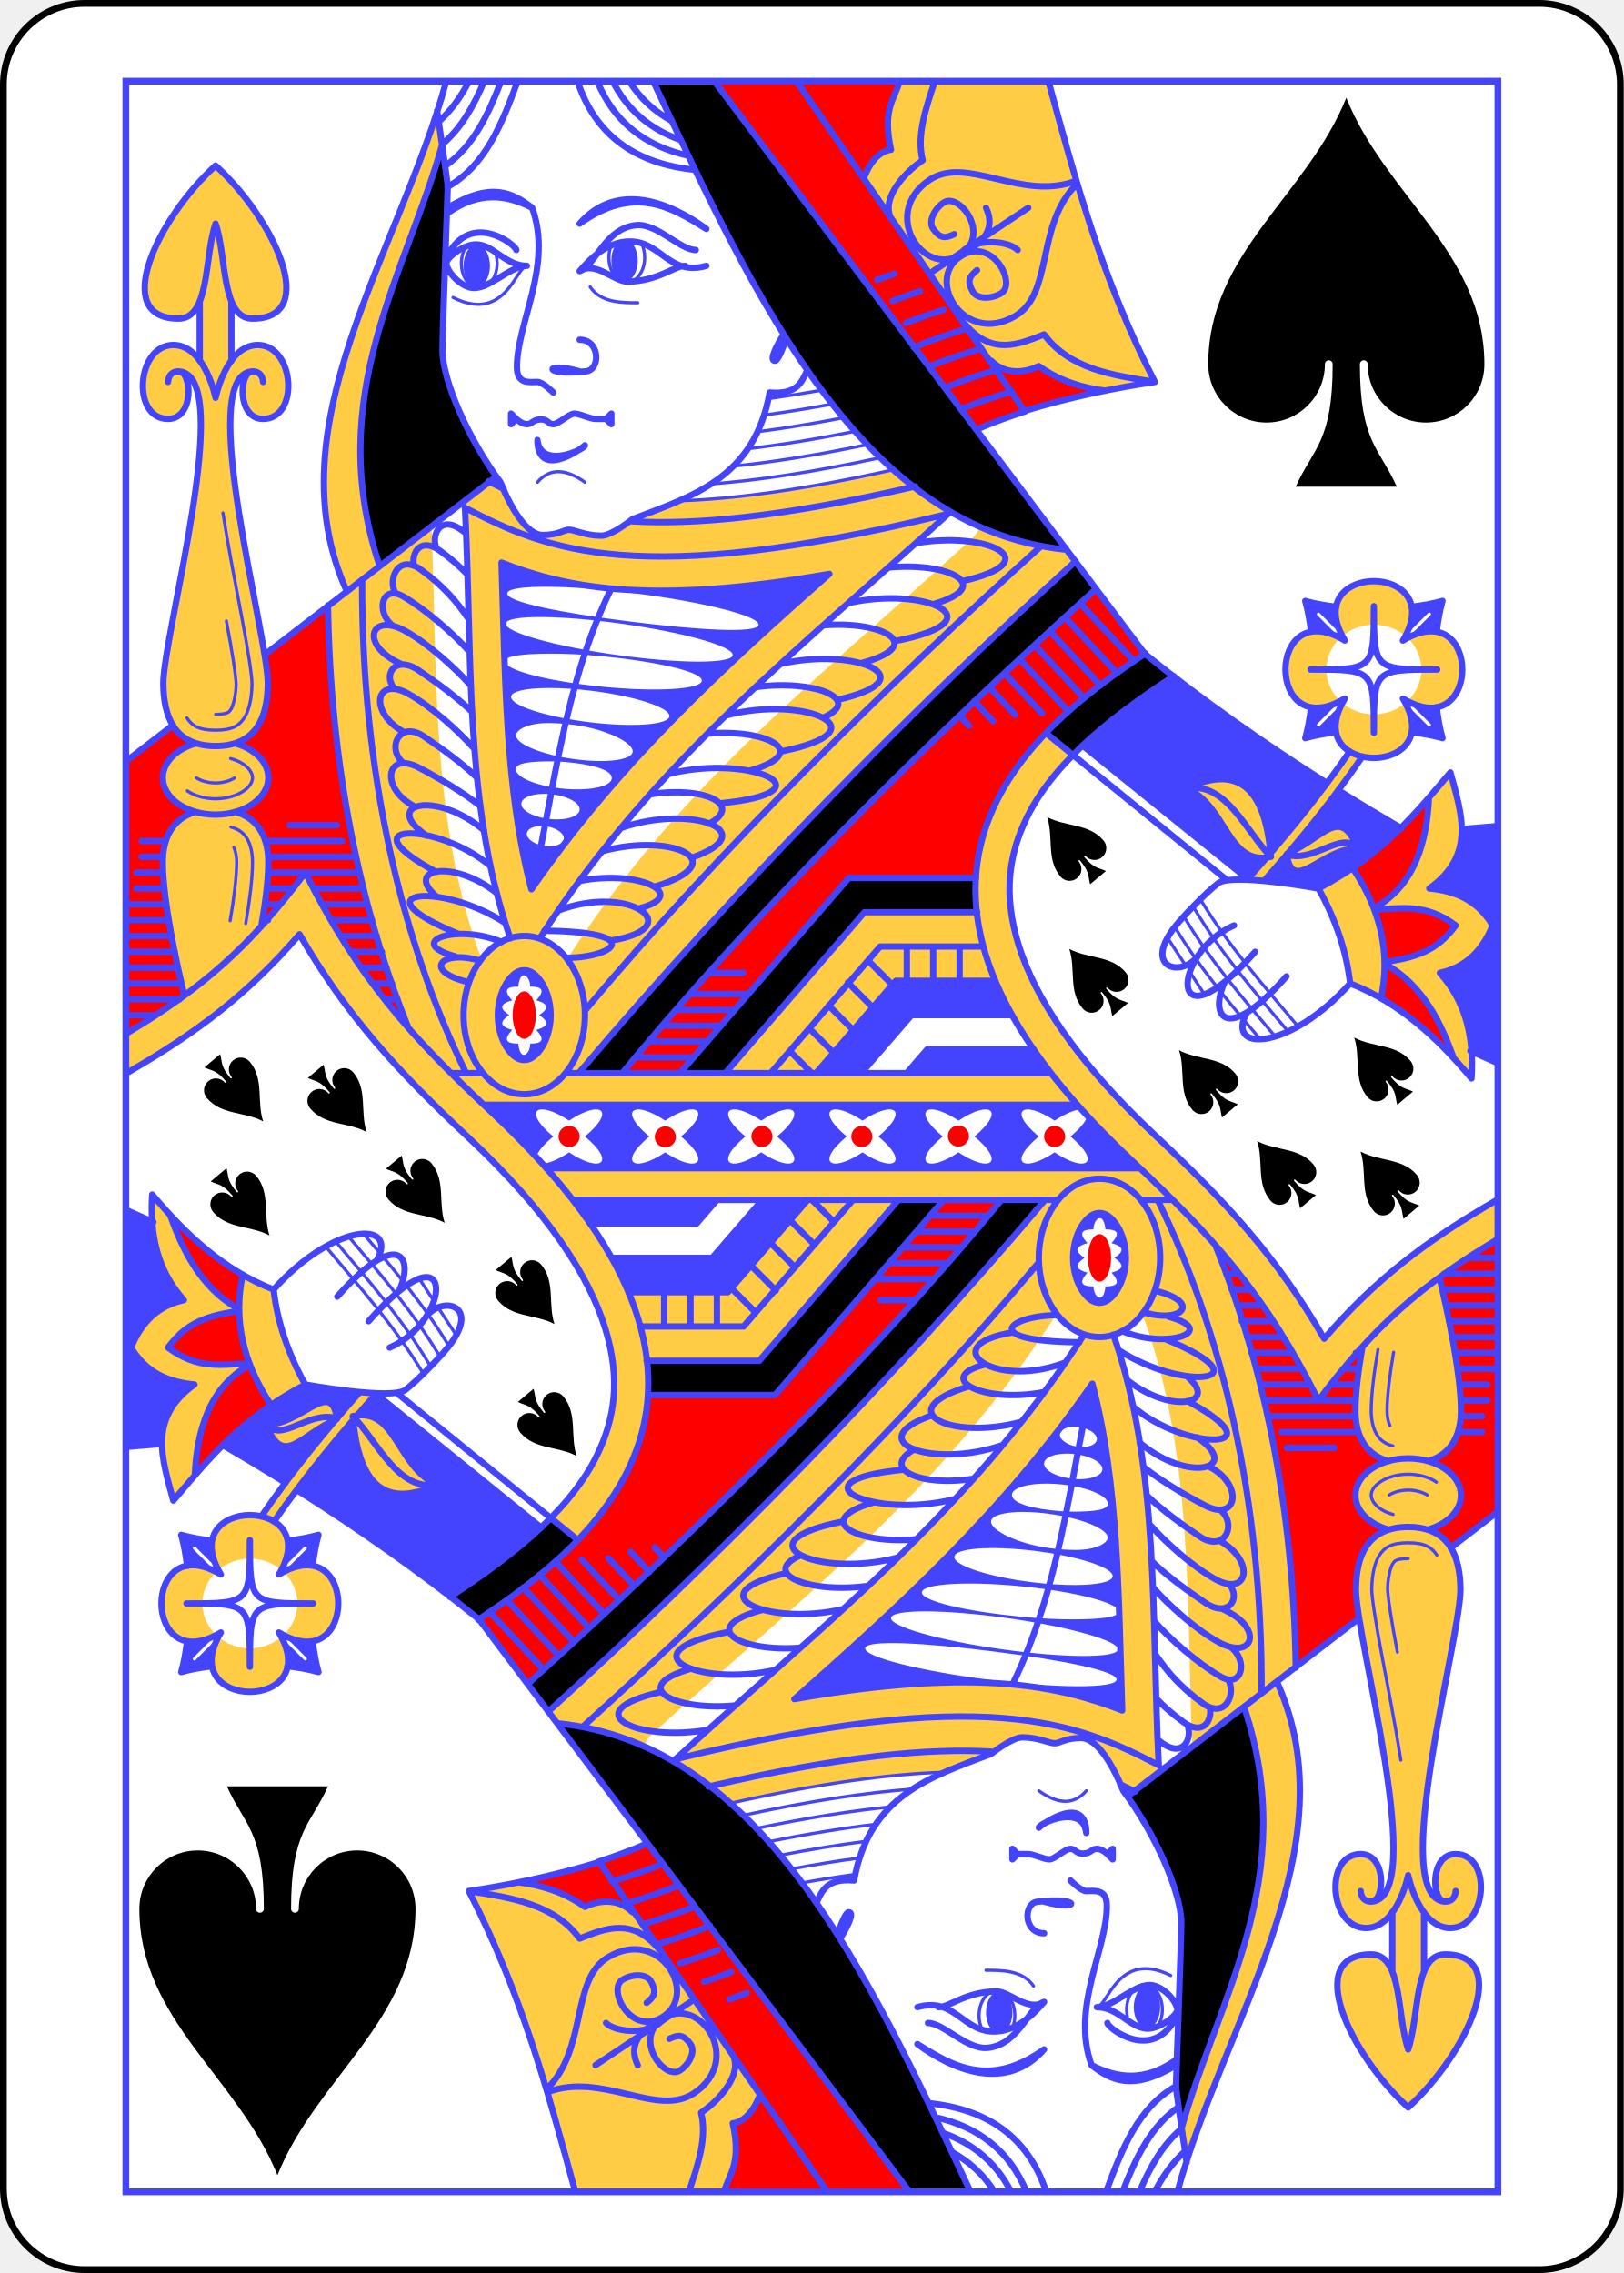
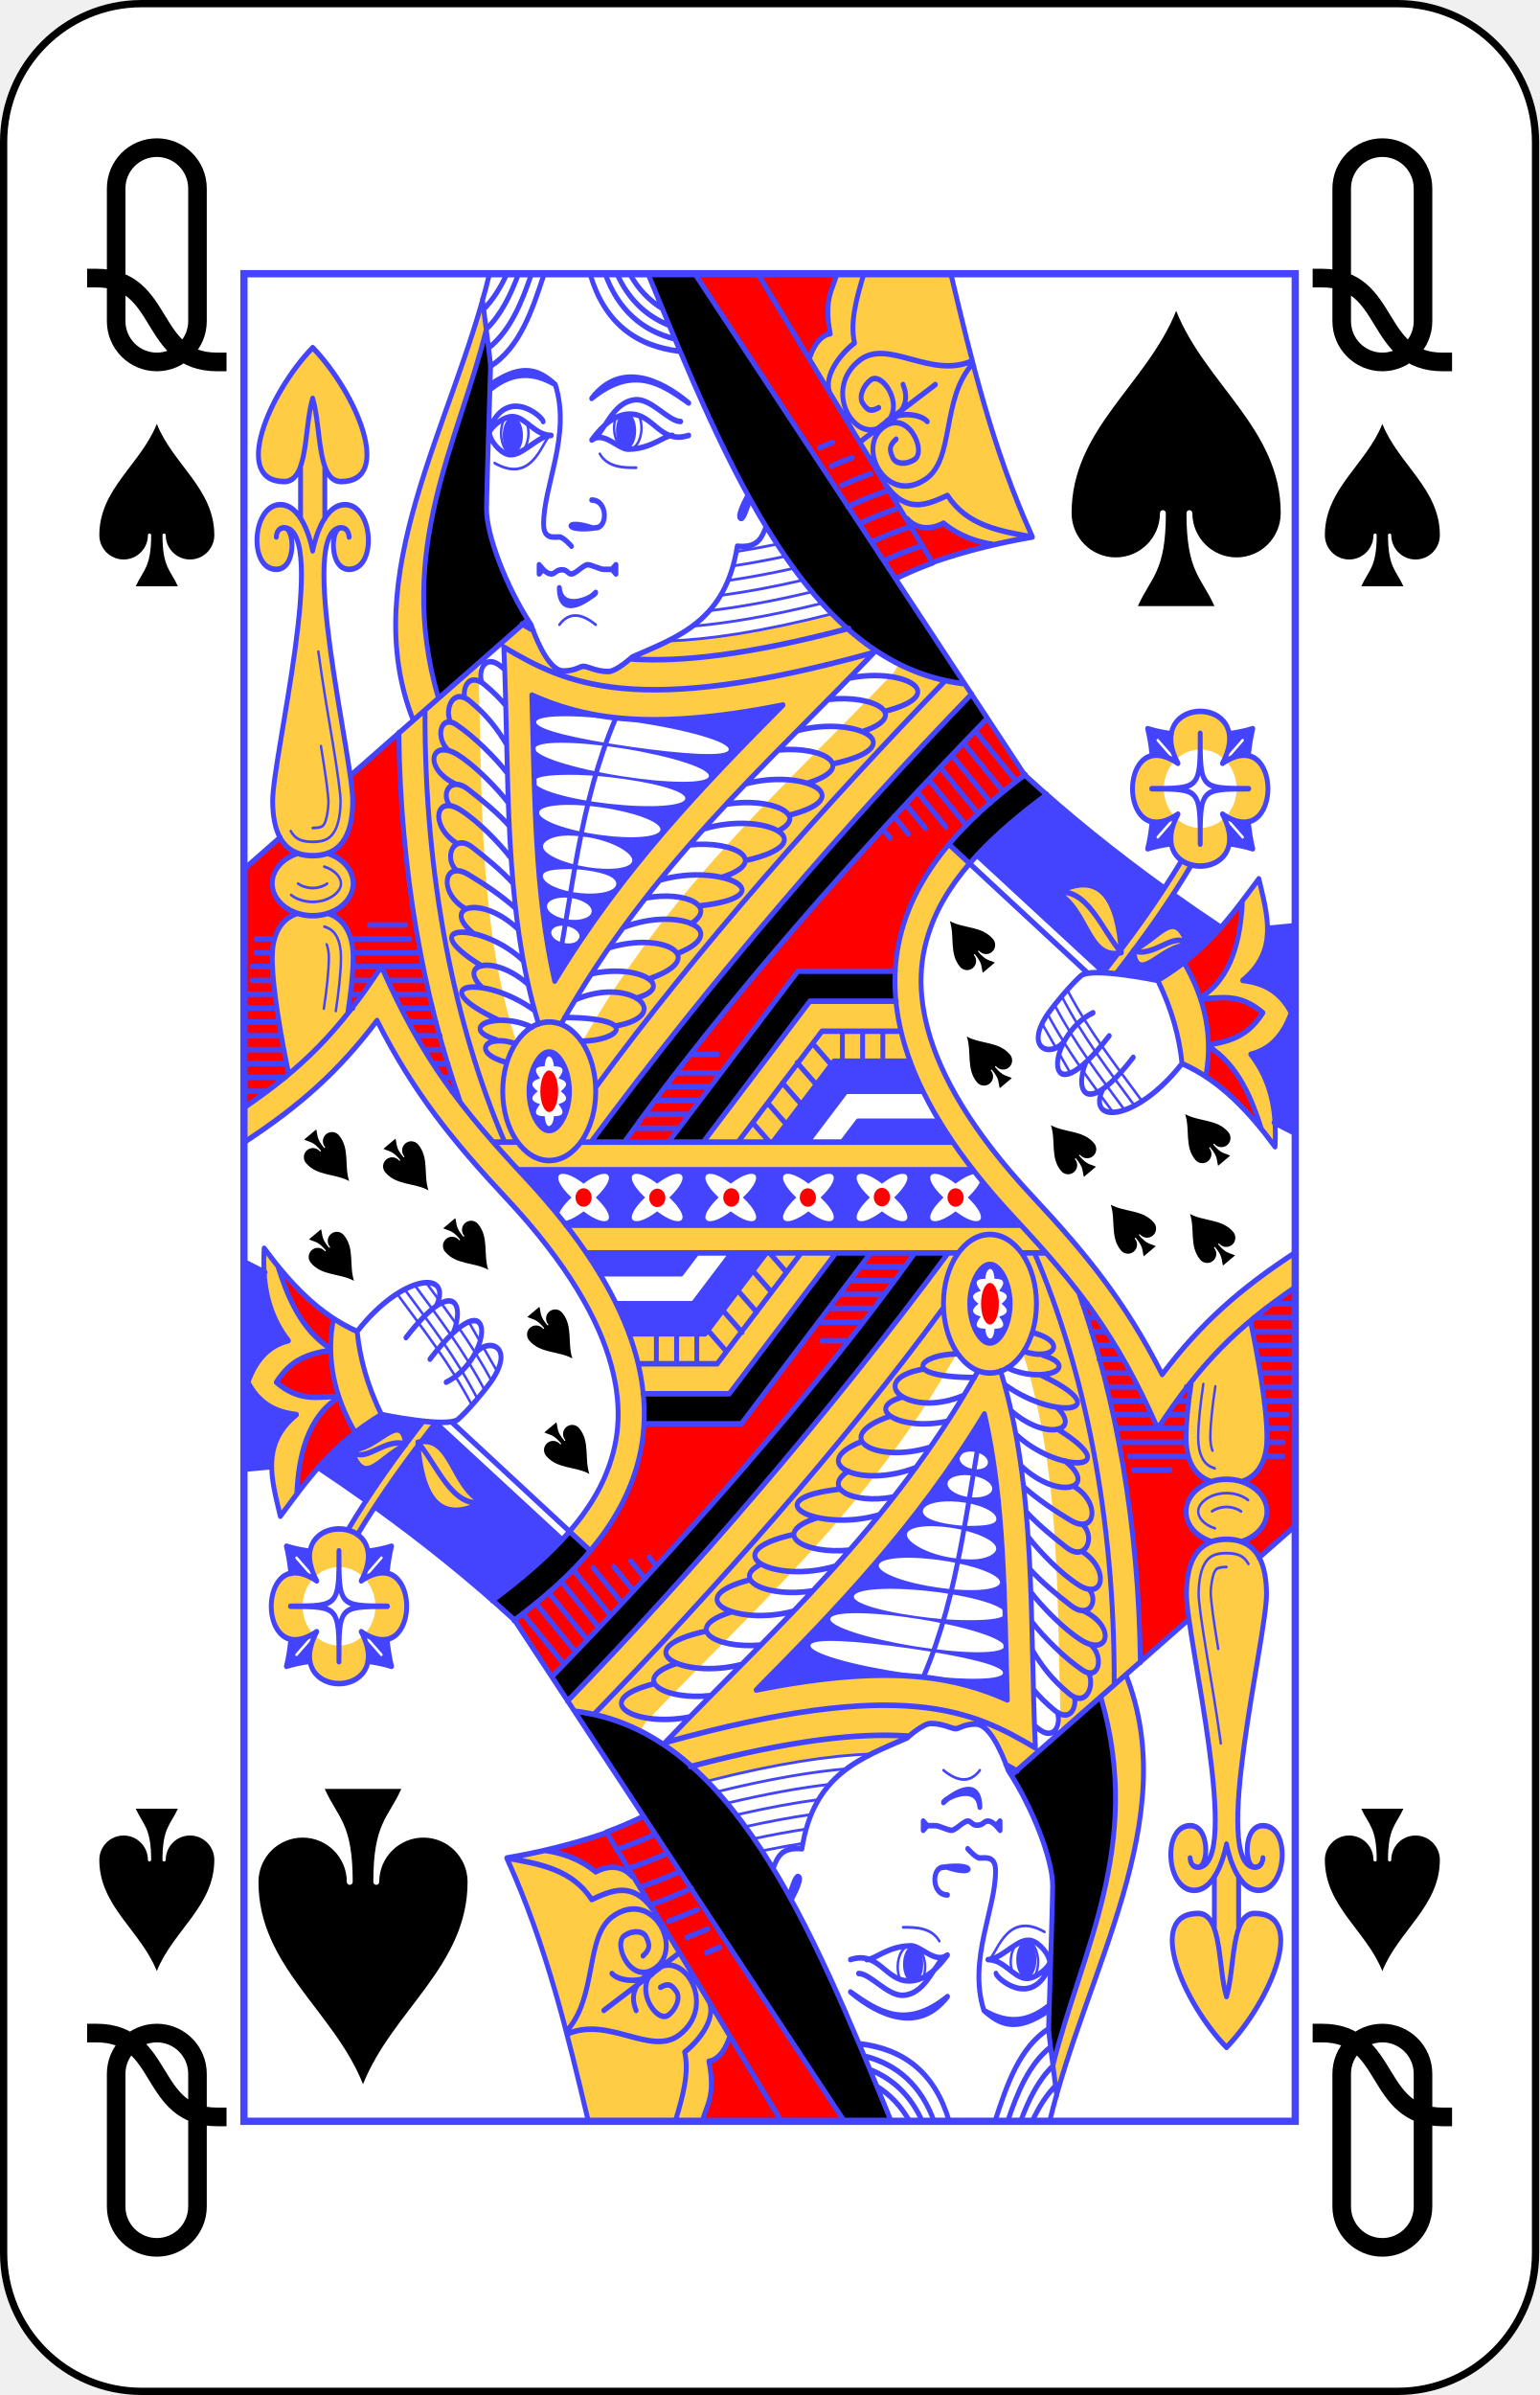
- <svg xmlns="http://www.w3.org/2000/svg" xmlns:xlink="http://www.w3.org/1999/xlink" class="card" face="QS" height="3.5in" preserveAspectRatio="none" viewBox="-120 -168 240 336" width="2.5in">
+ <svg xmlns="http://www.w3.org/2000/svg" xmlns:xlink="http://www.w3.org/1999/xlink" class="card" face="QS" height="3.5in" preserveAspectRatio="none" viewBox="-106 -164.5 212 329" width="2.25in">
  <defs>
-     <rect id="XSQ" width="202.8" height="312" x="-101.4" y="-156" />
+     <rect id="XSQ" width="144.8" height="253.8" x="-72.4" y="-126.9" />
  </defs>
+   <symbol id="VSQ" viewBox="-500 -500 1000 1000" preserveAspectRatio="xMinYMid">
+     <path d="M-260 100C40 100 -40 460 260 460M-175 0L-175 -285A175 175 0 0 1 175 -285L175 285A175 175 0 0 1 -175 285Z" stroke="black" stroke-width="80" stroke-linecap="square" stroke-miterlimit="1.5" fill="none" />
+   </symbol>
  <symbol id="SSQ" viewBox="-600 -600 1200 1200" preserveAspectRatio="xMinYMid">
    <path d="M0 -500C100 -250 355 -100 355 185A150 150 0 0 1 55 185A10 10 0 0 0 35 185C35 385 85 400 130 500L-130 500C-85 400 -35 385 -35 185A10 10 0 0 0 -55 185A150 150 0 0 1 -355 185C-355 -100 -100 -250 0 -500Z" fill="black" />
  </symbol>
  <symbol id="SQ1" preserveAspectRatio="none" viewBox="0 0 1300 2000">
    <path fill="#FC4" d="M635.396,0 851.867,312.338C895.107,299.119 938.831,290.348 975,285 924.902,188.224 899.894,94.154 874.111,0ZM295.525,27.285C246.276,180.98 142.754,335.54 209.252,483.084l-17.434,13.449c1.765,151.101 30.085,286.572 74.541,398.609 18.126,21.287 38.562,42.116 61.479,64.115 3.611,3.467 7.285,6.963 11.338,10.619L901.479,970l-0.414,-0.52c-0.122,-0.138 -0.237,-0.274 -0.359,-0.412 15.277,17.283 32.651,35.126 52.316,53.543C1030.143,1094.837 1080,1150 1130,1250c52.982,-70.642 98.186,-110.097 170,-152.787v-37.602c-68.62,39.334 -116.942,76.655 -164.555,131.967 -44.949,-77.848 -93.918,-130.607 -160.209,-192.689 -76.06,-71.231 -114.274,-131.591 -129.371,-180.426 -15.097,-48.834 -8.908,-86.603 7.949,-120.969 28.317,-57.727 91.514,-102.355 139.07,-133.863l-26.779,-21.49C896.537,588.11 793.226,665.675 806.109,786.488L699.861,787.5 568.062,939.893 429.484,939.863C578.06,763.299 745.829,594.028 899.188,455.1l-9.568,-10.99c-28.867,-3.021 -55.644,-10.376 -80.518,-21.428 -1.776,4.173 -4.434,8.021 -7.943,11.234C665.116,558.396 525.47,665.166 419.789,829.432L392.457,811.848C501.693,642.055 644.587,533.127 779.219,409.938l17.514,6.863c-17.744,-8.987 -34.487,-19.892 -50.291,-32.484 -124.713,29.032 -208.275,36.481 -267.268,31.982 0,0 -19.316,14.605 -29.316,14.605 -15,0 -25.58,-5.645 -30.58,-5.645 -5,0 -10,5 -25,5 -15,0 -30,-25 -40,-50 -1.514,-2.019 -3.014,-4.079 -4.232,-5.793l-39.219,30.256 10.51,-0.545c7.172,138.453 -1.258,281.236 43.029,408.135l-27.418,17.666c-1.329,-2.131 -2.433,-4.456 -3.268,-6.957C288.229,692.789 295.294,552.704 289.598,421.1l-69.703,53.773 20.205,-16.594C187.085,297.86 265.54,182.855 300.096,58.961ZM85,80c-55,50 -100,145 -35,145 9.343,0 15.216,-5.71 19.6,-15.59l-0.055,54.807C63.117,255.8 55.219,250 45,250c-35,0 -40,70 -5,70 24.463,0 22.958,-43.082 10.812,-44.932 53.482,5.085 -15.809,250.164 -15.303,296.221 0.268,24.388 6.628,48.737 31.463,56.209C48.177,632.494 35,645.17 35,660 35,674.308 47.266,686.611 65.385,692.256 41.675,699.576 35,720.74 35,740 35,776.244 48.136,836.132 55.518,866.33 82.604,846.546 106.084,825.429 128.84,800.219 132.148,778.915 135,756.89 135,740 135,720.601 128.228,699.269 104.152,691.959 118.028,686.751 129.282,676.588 135,660c0,-14.833 -13.182,-27.511 -30.787,-32.898 24.057,-8.658 30.018,-32.217 30.277,-55.812C134.997,525.232 65.706,280.154 119.188,275.068 107.042,276.918 105.537,320 130,320c35,0 30,-70 -5,-70 -10.834,0 -19.06,6.522 -25.074,15.021L100.252,209.279C104.49,218.999 110.421,225 120,225 185,225 140,130 85,80Zm641.48,287.838c-86.625,19.835 -151.788,28.17 -200.805,29.242 -14.225,6.274 -30.072,11.922 -45.779,18.959 58.993,4.499 142.554,-2.951 267.197,-32.037 -7.753,-5.207 -14.389,-10.769 -20.613,-16.164zm-370.49,88.291c29.627,11.745 64.914,21.559 110.029,25.15 51.303,4.084 115.556,0.486 200.564,-14.404C568.012,554 468.16,644.256 384.25,765.713 359.238,670.907 359.539,564.676 355.99,456.129ZM1182.5,473.75c-24.04,0 -48.056,17.347 -29.859,52.023A45,42.5 0 0 1 1182.5,515a45,42.5 0 0 1 29.865,10.764C1230.552,491.094 1206.538,473.75 1182.5,473.75Zm-54.691,47.48c-45.248,0.775 -37.642,97.738 22.793,66.217A45,42.5 0 0 1 1137.5,557.5a45,42.5 0 0 1 13.111,-29.943c-8.689,-4.533 -16.298,-6.438 -22.803,-6.326zm109.383,0c-6.503,-0.111 -14.108,1.792 -22.793,6.322A45,42.5 0 0 1 1227.5,557.5a45,42.5 0 0 1 -13.109,29.943c60.443,31.534 68.05,-65.438 22.801,-66.213zm-24.83,67.994A45,42.5 0 0 1 1182.5,600 45,42.5 0 0 1 1152.635,589.236c-11.988,22.852 -5.631,38.17 6.973,45.959 -23.682,34.464 -48.941,66.026 -74.949,96.207C1079.165,675.695 1058.451,645.458 1005,670c37.225,16.128 38.571,70.317 75.949,65.697 -5.866,6.761 -11.768,13.457 -17.697,20.102l15.207,1.887c7.255,-8.191 14.462,-16.467 21.611,-24.854 5.193,39.081 35.07,-7.575 67.213,-5.5 -16.48,-41.743 -32.05,-10.505 -66.478,4.637 24.571,-28.866 48.407,-59.083 70.803,-91.955 26.568,6.128 61.741,-10.798 40.754,-50.789zM1255,655c-32.963,38.744 -63.867,77.98 -125,110 16.819,30.213 26.654,60.208 30,90 47.231,18.324 82.887,51.837 115,90 2.342,-37.044 -4.297,-71.387 -30,-100 23.35,-4.999 40.003,-20.019 50,-45 -14.528,-24.402 -35.976,-32.699 -60,-35 44.875,-32.167 30.267,-71.339 20,-110zM811.885,817.785c10.865,41.665 35.342,88.007 78.586,139.424 -4.923,-5.823 -9.663,-11.583 -14.221,-17.254l-286.463,-0.059 64.605,-0.457 75.191,-86.939 93.883,-0.34c-4.903,-11.907 -8.743,-23.391 -11.582,-34.375zM377.5,842.5c4.423,0 9.318,2.003 14.867,9.24C397.916,858.978 402.5,871.022 402.5,885c0,13.978 -4.584,26.022 -10.133,33.26C386.818,925.497 381.923,927.5 377.5,927.5c-4.423,0 -9.318,-2.003 -14.867,-9.24C357.084,911.022 352.5,898.978 352.5,885c0,-13.978 4.584,-26.022 10.133,-33.26C368.182,844.503 373.077,842.5 377.5,842.5Z" />
  </symbol>
  <symbol id="SQ2" preserveAspectRatio="none" viewBox="0 0 1300 2000">
    <path fill="red" d="M557.518,0 805.967,330.457 851.014,311.998 635.367,0Zm78.021,0 63.766,90.75C710,65 725,65 725,65 716.507,26.779 728.315,17.104 733.201,0ZM820,265 851.867,312.338C877.508,304.499 903.32,298.225 927.654,293.266 907.758,290.721 885.519,284.656 865,270c-10,5 -30,10 -45,-5zm99.127,216.287C764.145,621.016 595.553,787.076 470.355,940.012L525,940 685,755h120.418l-0.055,-0.412c6.374,-102.762 97.501,-170.658 160.412,-212.229zm-727.42,15.562 -59.861,46.348 -0.396,0.305c1.931,12.046 3.108,21.693 3.041,27.787 -0.259,23.595 -6.221,47.154 -30.277,55.812C121.818,632.489 135,645.167 135,660 129.282,676.588 118.028,686.751 104.152,691.959 128.228,699.269 135,720.601 135,740c0,16.89 -2.852,38.915 -6.16,60.219 -1.952,2.162 -3.909,4.293 -5.873,6.395C138.567,789.967 153.927,771.431 170,750 200.251,810.502 230.449,854.592 266.857,895.715 221.902,783.105 193.584,647.634 191.707,496.85ZM44.531,610.361 0,644.615V902.783C30.798,884.466 56.707,866.736 80.428,846.898 72.428,853.57 64.158,860.019 55.518,866.33 48.136,836.132 35,776.244 35,740 35,720.74 41.675,699.576 65.385,692.256 47.266,686.611 35,674.308 35,660 35,645.17 48.177,632.494 66.973,627.498 56.529,624.356 49.362,618.221 44.531,610.361Zm1190.098,68.797 -1.121,1.047c-20.054,23.043 -41.871,45.665 -71.744,65.723 27.117,39.371 36.653,80.374 27.744,123.129 25.439,14.765 47.233,33.87 67.875,55.842 -10.09,-28.954 -26.957,-68.052 -64.619,-89.363C1229.865,829.721 1245.363,819.516 1260,800c-28.578,-21.248 -50.476,-15.945 -77.303,-15.67 39.149,-21.896 49.937,-64.783 51.932,-105.172zM110.746,819.238c-0.789,0.786 -1.581,1.567 -2.373,2.346 0.792,-0.778 1.584,-1.56 2.373,-2.346zm-5.152,5.051c-0.768,0.743 -1.535,1.487 -2.307,2.223 0.771,-0.735 1.538,-1.48 2.307,-2.223zm-5.262,5.006c-2.077,1.946 -4.165,3.876 -6.273,5.779 2.104,-1.902 4.195,-3.831 6.273,-5.779zm-6.539,6.021c-1.468,1.323 -2.945,2.636 -4.43,3.939 1.482,-1.304 2.962,-2.615 4.43,-3.939zM377.5,862.5a11,22.5 0 0 0 -11,22.5 11,22.5 0 0 0 11,22.5 11,22.5 0 0 0 11,-22.5 11,22.5 0 0 0 -11,-22.5zm225.176,127.465a10,10 0 0 0 -10,10 10,10 0 0 0 10,10 10,10 0 0 0 10,-10 10,10 0 0 0 -10,-10zM420,990a10,10 0 0 0 -10,10 10,10 0 0 0 10,10 10,10 0 0 0 10,-10 10,10 0 0 0 -10,-10zm91.133,0.41a10,10 0 0 0 -10,10 10,10 0 0 0 10,10 10,10 0 0 0 10,-10 10,10 0 0 0 -10,-10z" />
  </symbol>
  <symbol id="SQ3" preserveAspectRatio="none" viewBox="0 0 1300 2000">
    <path fill="#44F" d="M472.5,150a12.5,20 0 0 0 -12.5,20 12.5,20 0 0 0 12.5,20 12.5,20 0 0 0 12.5,-20 12.5,20 0 0 0 -12.5,-20zm-140,5a12.5,20 0 0 0 -12.5,20 12.5,20 0 0 0 12.5,20 12.5,20 0 0 0 12.5,-20 12.5,20 0 0 0 -12.5,-20zm23.49,301.129c3.549,108.548 3.248,214.779 28.26,309.584 83.91,-121.457 183.762,-211.713 282.334,-298.838 -85.008,14.89 -149.262,18.489 -200.564,14.404 -45.115,-3.592 -80.402,-13.405 -110.029,-25.15zm42.926,22.922c22.576,0.103 52.528,2.344 83.498,6.246 65.746,8.284 118.153,21.659 117.055,29.873 -1.098,8.214 -56.309,5.079 -122.053,-3.205 -65.739,-8.284 -117.118,-18.579 -116.027,-26.793 0.534,-4.02 14.072,-6.229 37.527,-6.121zM1117.5,492.5c2.401,8.404 4.227,18.249 5.475,28.844v0.361c7.388,-1.364 16.465,0.084 27.232,5.623l-21.267,-21.268a1.5,1.5 0 0 1 1.045,-2.576 1.5,1.5 0 0 1 1.076,0.455l21.268,21.268c-5.529,-10.748 -6.981,-19.813 -5.629,-27.193 -10.729,-1.249 -20.702,-3.086 -29.199,-5.514zm130,0c-8.425,2.407 -18.299,4.234 -28.924,5.482h-0.279c1.361,7.386 -0.087,16.461 -5.623,27.223l21.266,-21.266a1.5,1.5 0 0 1 1.031,-0.453 1.5,1.5 0 0 1 1.09,2.574l-21.267,21.268c10.757,-5.534 19.827,-6.984 27.211,-5.627v-0.172c1.249,-10.665 3.081,-20.576 5.496,-29.029zm-853.6,15.258c20.384,0.103 47.429,2.344 75.393,6.246 59.364,8.284 106.684,21.659 105.691,29.873 -0.993,8.214 -49.917,8.157 -109.277,-0.127 -59.364,-8.284 -106.684,-21.659 -105.691,-29.873 0.486,-4.019 12.709,-6.227 33.885,-6.119zm7.695,34.68c15.094,-0.075 32.615,0.814 50.479,2.562 51.501,5.041 94.008,14.752 93.676,23.004 -0.329,8.252 -42.347,10.855 -93.85,5.814C400.399,568.778 358.918,558.002 359.25,549.75c0.203,-5.087 15.52,-7.179 42.346,-7.312zm590.814,21.094c-26.288,17.831 -58.004,39.716 -85.844,65.822L1063.252,755.799c5.929,-6.645 11.831,-13.341 17.697,-20.102C1043.571,740.317 1042.225,686.128 1005,670c53.451,-24.542 74.165,5.695 79.658,61.402 18.288,-21.222 36.203,-43.132 53.461,-66.25 -50.496,-31.89 -99.368,-65.632 -145.709,-101.621zm92.248,167.871c-1.235,1.434 -2.47,2.867 -3.709,4.295 1.306,-0.161 2.653,-0.388 4.051,-0.697 -0.104,-1.216 -0.224,-2.404 -0.342,-3.598zm-21.406,24.396 1.324,1.023C1092.824,758.22 1130,765 1130,765c33.235,-17.408 57.528,-36.95 78.082,-57.385 -19.956,-11.655 -39.702,-23.553 -59.211,-35.719 -15.553,20.888 -31.646,40.782 -48.066,60.072 34.429,-15.142 49.998,-46.38 66.478,-4.637 -32.143,-2.075 -62.02,44.581 -67.213,5.5 -7.149,8.386 -14.356,16.663 -21.611,24.854zM399.885,574.988c12.139,-0.075 26.23,0.814 40.598,2.562 41.421,5.041 74.783,15.817 74.516,24.068 -0.265,8.252 -34.059,10.855 -75.48,5.814 -41.421,-5.041 -74.783,-15.817 -74.516,-24.068 0.164,-5.087 13.308,-8.243 34.883,-8.377zm814.908,12.684 21.267,21.268a1.5,1.5 0 1 1 -2.121,2.121l-21.266,-21.266c5.537,10.764 6.984,19.84 5.621,27.227h0.322c10.609,1.248 20.468,3.074 28.883,5.479 -2.428,-8.497 -4.263,-18.47 -5.512,-29.199 -7.381,1.352 -16.447,-0.099 -27.195,-5.629zm-64.588,0.002c-10.75,5.53 -19.816,6.98 -27.197,5.627v0.072c-1.249,10.702 -3.085,20.648 -5.508,29.127 8.498,-2.428 18.47,-4.265 29.199,-5.514 -1.352,-7.38 0.1,-16.446 5.629,-27.193l-21.268,21.268a1.5,1.5 0 1 1 -2.121,-2.121zM399.951,608.221c7.756,-0.014 16.339,0.596 25.049,1.779 30.51,4.147 55.198,16.746 55.244,25 0.049,8.255 -24.648,11.585 -55.16,7.438 -30.51,-4.147 -55.282,-14.199 -55.328,-22.453 -0.032,-5.623 11.687,-11.731 30.195,-11.764zm2.941,36.283c3.928,-0.016 8.001,0.151 12.107,0.496 25.086,2.107 44.778,7.028 45.422,14.979 0.643,7.95 -19.171,12.686 -44.256,10.578 -25.086,-2.107 -45.944,-10.261 -46.588,-18.211 -0.523,-6.467 13.793,-7.764 33.314,-7.842zm-6.371,30.781c1.538,10e-4 3.102,0.061 4.674,0.18 15.244,1.152 28.128,7.433 28.779,14.027 0.652,6.595 -11.178,11.008 -26.422,9.855 -15.244,-1.152 -28.128,-7.433 -28.779,-14.027 -0.573,-5.812 8.608,-10.048 21.748,-10.035zm-2.721,30.471c0.975,0.002 1.966,0.05 2.963,0.145 9.661,0.914 17.828,5.899 18.242,11.133 0.413,5.235 -7.086,8.737 -16.748,7.822 -9.661,-0.914 -17.828,-5.899 -18.242,-11.133 -0.364,-4.614 5.455,-7.977 13.785,-7.967zm906.199,0.078 -34.277,2.855c0.225,20.003 -6.783,39.153 -30.719,56.311 24.024,2.301 45.472,10.598 60,35 -9.997,24.981 -26.65,40.001 -50,45 19.682,21.91 28.177,47.183 30.029,74.453l0.01,0.008 24.957,11.094zm-167.266,64.205c0.237,0.446 0.471,0.893 0.705,1.34 -0.234,-0.446 -0.468,-0.893 -0.705,-1.34zm3.041,5.883c0.083,0.166 0.171,0.332 0.254,0.498 -0.083,-0.166 -0.171,-0.332 -0.254,-0.498zm2.676,5.484c0.215,0.453 0.425,0.905 0.637,1.357 -0.212,-0.452 -0.422,-0.905 -0.637,-1.357zm2.455,5.324c0.179,0.4 0.364,0.801 0.541,1.201 -0.177,-0.4 -0.361,-0.801 -0.541,-1.201zm2.596,5.984c0.21,0.502 0.413,1.004 0.619,1.506 -0.206,-0.502 -0.409,-1.004 -0.619,-1.506zm2.07,5.117c0.198,0.503 0.4,1.005 0.594,1.508 -0.194,-0.503 -0.396,-1.005 -0.594,-1.508zm2.342,6.188c0.192,0.531 0.376,1.061 0.564,1.592 -0.188,-0.531 -0.372,-1.061 -0.564,-1.592zm1.732,4.965c0.204,0.605 0.411,1.21 0.609,1.814 -0.199,-0.605 -0.405,-1.21 -0.609,-1.814zm2.027,6.266c0.185,0.602 0.358,1.203 0.537,1.805 -0.179,-0.601 -0.352,-1.203 -0.537,-1.805zm1.469,5.01c0.18,0.638 0.359,1.276 0.533,1.914 -0.174,-0.638 -0.353,-1.276 -0.533,-1.914zM377.5,842.5c-4.423,0 -9.318,2.003 -14.867,9.24C357.084,858.978 352.5,871.022 352.5,885c0,13.978 4.584,26.022 10.133,33.26 5.549,7.238 10.444,9.24 14.867,9.24 4.423,0 9.318,-2.003 14.867,-9.24C397.916,911.022 402.5,898.978 402.5,885c0,-13.978 -4.584,-26.022 -10.133,-33.26C386.818,844.503 381.923,842.5 377.5,842.5Zm-0.273,4.795c2.956,0.088 5.949,5.08 5.949,10.705 10.931,-0.111 14.677,3.311 5.676,13 13.697,3.744 10.645,8.7 2.838,14 7.808,5.3 10.86,10.256 -2.838,14 9.002,9.689 5.255,13.111 -5.676,13 0,10 -9.46,18 -11.352,0 -10.931,0.111 -14.677,-3.311 -5.676,-13 -13.697,-3.744 -10.645,-8.7 -2.838,-14 -7.808,-5.3 -10.86,-10.256 2.838,-14 -9.002,-9.689 -5.255,-13.111 5.676,-13 0.828,-7.875 3.103,-10.773 5.402,-10.705zm352.357,5.205 -75.191,86.939 43.004,-0.041L744.445,885H840l-15,-32.5zm29.723,65 -19.23,22.236L876.25,939.955 860,917.5Zm-104.135,52.42 -315.76,0.18c2.44,2.479 4.988,4.874 7.566,7.289 15.37,14.394 29.321,28.433 41.91,42.127 1.07,-4.444 6.05,-11.131 16.111,-19.516 -30,-25 -15,-35 15,-15 30,-20 45,-10 15,15 30,25 15,35 -15,15 -11.069,7.379 -20.085,10.664 -25.562,10.629 1.311,1.463 2.628,2.926 3.906,4.381l256.418,-0.133zm-170.012,4.445C490.609,974.219 499.75,977.5 511,985c30,-20 45,-10 15,15 30,25 15,35 -15,15 -30,20 -45,10 -15,-15 -18.75,-15.625 -19.922,-25.391 -10.84,-25.635zm91,0C581.609,974.219 590.75,977.5 602,985c30,-20 45,-10 15,15 30,25 15,35 -15,15 -30,20 -45,10 -15,-15 -18.75,-15.625 -19.922,-25.391 -10.84,-25.635z" />
  </symbol>
  <symbol id="SQ4" preserveAspectRatio="none" viewBox="0 0 1300 2000">
    <path fill="black" d="M499.674,0C598.831,212.426 698.516,423.784 891.078,444.248L557.508,0ZM299.898,59.855C265.541,182.854 187.085,297.86 240.1,458.279L349.875,372.945C322.205,333.641 300,282.29 300,255c0,-20 5.003,-149.999 5,-155 -10e-4,-2.004 -2.411,-19.274 -5.102,-40.145zM899.91,454.842C746.551,593.77 578.784,763.041 429.508,939.469l40.848,0.543C595.553,787.076 764.144,621.017 918.955,481.379Zm65.791,87.457c-28.872,19.187 -64.125,44.128 -93.979,75.523l25.551,20.043c30.23,-29.844 65.96,-54.59 95.6,-73.979 -9.281,-6.879 -18.471,-14.107 -27.172,-21.588zM685,755 525.102,939.883 570,940 699.861,787.5H806.65L805,755Z" />
  </symbol>
  <symbol id="SQ5" preserveAspectRatio="none" viewBox="0 0 1300 2000">
    <path stroke="#44F" stroke-linecap="round" stroke-linejoin="round" stroke-width="6" fill="none" d="M435,885A57.5,75 0 0 1 377.5,960 57.5,75 0 0 1 320,885 57.5,75 0 0 1 377.5,810 57.5,75 0 0 1 435,885v0M417.077,940H876.026M308.271,940h28.757M339.491,970H901.478M131.845,543.196 351.035,374.589M6.9310566e-5,644.615 44.832,610.129M1138.166,665.182C1077.993,627.183 1020.125,586.553 965.296,542.458M1208.58,707.907c-20.188,-11.785 -40.16,-23.815 -59.891,-36.121M557.518,-3.5577172e-4 965.446,542.578M1299.729,1059.765c-68.477,39.278 -116.733,76.573 -164.284,131.813 -44.949,-77.848 -93.918,-130.607 -160.209,-192.689 -76.06,-71.231 -114.274,-131.591 -129.371,-180.426 -15.097,-48.834 -8.908,-86.603 7.949,-120.969 28.317,-57.727 91.513,-102.355 139.07,-133.864M499.685,0.037C598.837,212.453 698.514,423.778 890.342,443.851M364.365,812.312C320.077,685.414 328.509,542.63 321.336,404.177c76.717,39.852 163.357,77.441 457.882,5.761C644.587,533.127 501.693,642.054 392.457,811.847M355.977,456.125c29.63,11.748 64.921,21.562 110.043,25.154 51.306,4.084 115.563,0.486 200.578,-14.406 -98.578,87.128 -198.392,177.482 -282.246,298.861 -24.965,-94.927 -24.797,-201.063 -28.375,-309.609v0M867.343,440.406C719.63,574.076 560.439,730.575 436.094,879.438M223.892,472.869c-0.823,183.169 37.986,343.482 98.116,466.271M191.498,496.713c2.086,150.922 30.405,286.392 75.553,398.739M429.507,939.468C578.783,763.04 746.552,593.77 899.911,454.841M470.355,940.012C595.553,787.076 764.145,621.017 918.956,481.379M525,940 685,755h120.419M567.926,940.05 699.861,787.5h106.789M611.465,939.39 714.723,820h97.264M654.392,939.439 729.584,852.5h93.897M697.397,939.399 744.445,885h95.046M740.075,939.736 759.307,917.5H860M906.392,629.423 1063.785,756.677M871.924,617.813 1043.244,757.011M459.619,481.348C414.869,573.513 406.452,669.627 385,765M303.656,-0.002C259.093,162.789 138.614,327.078 209.423,483.473M240.1,458.28C187.085,297.86 265.541,182.854 300.096,58.96M805.811,330.134c14.888,-6.445 30.422,-12.16 46.149,-17.214M0.097,902.739C71.866,860.067 117.037,820.617 170,750c50,100 99.857,155.164 176.979,227.389 281.561,263.684 94.151,409.611 -13.084,480.469M377.5,842.5c4.423,0 9.318,2.003 14.867,9.24C397.916,858.978 402.5,871.022 402.5,885c0,13.978 -4.584,26.022 -10.133,33.26C386.818,925.497 381.923,927.5 377.5,927.5c-4.423,0 -9.318,-2.003 -14.867,-9.24C357.084,911.022 352.5,898.978 352.5,885c0,-13.978 4.584,-26.022 10.133,-33.26C368.182,844.503 373.077,842.5 377.5,842.5v0M1130,765c16.819,30.213 26.654,60.208 30,90 47.231,18.324 82.887,51.837 115,90 2.342,-37.044 -4.297,-71.387 -30,-100 23.35,-4.999 40.003,-20.019 50,-45 -14.528,-24.402 -35.976,-32.699 -60,-35 44.875,-32.167 30.267,-71.339 20,-110 -32.963,38.744 -63.867,77.98 -125,110v0M1300,705.833l-34.324,2.86M1300,930.555l-26.171,-11.632M1192.727,836.426c37.699,20.42 54.567,59.519 65.28,89.01M1182.969,784.923c26.555,-0.869 48.454,-6.172 77.031,15.077 -14.637,19.516 -30.136,29.721 -67.201,34.643M1234.629,679.158c-1.994,40.389 -12.783,83.276 -52.204,104.577M1162.343,745.425c26.538,39.875 36.074,80.877 26.979,123.434M1130,765c0,0 -82.168,-15 -95,-5 -12.832,10 -32.969,31.307 -40,40 -31.97,39.527 3.645,49.729 20,30M1050,800c-59.312,25.45 -64.226,120.615 20,25M1041.193,853.529c-14.944,32.294 0.758,60.301 58.5,-5.248M1062.185,882.591C1040.994,921.292 1103.755,918.144 1160,855M1063.252,755.8c33.572,-37.624 66.287,-76.827 96.446,-120.735M1078.458,757.687c32.493,-36.683 64.095,-75.006 93.255,-117.826M1085,735c-4.952,-58.002 -25.404,-90.068 -80,-65 38.526,16.691 38.617,74.158 80,65v0M1005,670c37.807,-6.254 56.14,40.797 80,65M1100,732.332c35,-15 50.673,-47.071 67.282,-5 -32.282,-2.084 -62.282,45 -67.282,5v0M1100.066,732.845c26.326,8.267 52.462,-23.905 67.216,-5.514M1155,585C1080,630 1080,485 1155,530c-45,-75 100,-75 55,0 75,-45 75,100 10e-5,55 45,75 -100,75 -55,10e-6v0M1242.5,557.5c-60,0 -60,0 -60,-60 0,60 0,60 -60,60 60,0 60,0 60,60 0,-60 0,-60 60,-60v0M1122.974,521.343c-1.248,-10.594 -3.073,-20.44 -5.474,-28.843 8.577,2.45 18.654,4.3 29.498,5.55M1146.755,616.978c-10.751,1.249 -20.742,3.09 -29.255,5.522 2.422,-8.479 4.258,-18.424 5.507,-29.126M1241.948,592.986c1.25,10.85 3.1,20.933 5.552,29.514 -8.414,-2.404 -18.273,-4.23 -28.883,-5.478M1218.576,497.983c10.625,-1.248 20.499,-3.076 28.924,-5.483 -2.415,8.453 -4.247,18.364 -5.495,29.029M357.959,386.261c-4.785,-2.306 -9.524,-4.688 -14.283,-7.126M748.069,383.939C622.451,413.088 538.889,420.538 479.792,417.078M355.99,456.129c29.627,11.745 64.914,21.559 110.029,25.15 51.303,4.084 115.556,0.486 200.564,-14.404C568.012,554 468.16,644.256 384.25,765.713 359.238,670.907 359.539,564.676 355.99,456.129v0M85,135c10.787,31.13 5,90 35,90 65,0 20,-95 -35,-145 -55,50 -100,145 -35,145 30,0 24.213,-58.87 35,-90v0M40,285c0,0 0,-10 10,-10 12.881,0 15,45 -10,45 -35,0 -30,-70 5,-70 30,0 40,50 40,50 0,0 10,-50 40,-50 35,0 40,70 5,70 -25,0 -22.881,-45 -10,-45 10,0 10,10 10,10M120,275c-55,2.668 15,250 14.491,296.289C134.168,600.673 125,630 85,630 45,630 35.832,600.673 35.509,571.289 35,525 105,277.668 50,275M70,264.984V208.333M100,265.189V208.744M103.206,627.393C121.818,632.488 135,645.167 135,660c0,19.33 -22.386,35 -50,35 -27.614,0 -50,-15.67 -50,-35 0,-14.83 13.177,-27.506 31.782,-32.604M65.931,692.476C41.675,699.577 35,720.74 35,740c0,36.244 13.136,96.133 20.364,126.343M128.369,800.677C132.147,778.914 135,756.89 135,740c0,-19.399 -6.772,-40.731 -31.462,-47.677M256.892,885h6.386M1.1417102e-4,885 28.737,885M245.572,870h11.901M2.5229169e-5,870 51.088,870M233.67,855h18.578M4.1609595e-5,855 52.54,855M222.93,840h24.093M7.6084636e-5,840 49.347,840M212.771,825h29.898M4.2336546e-5,825 46.444,825M203.192,810h34.543M4.0905762e-6,810 43.541,810M194.483,795h38.897M129.462,795h5.225M-3.8457096e-5,795 40.638,795M186.065,780h42.961M131.784,780h14.514M-3.1733115e-5,780 38.316,780M178.228,765h46.734M133.816,765h24.673M10,765H36.284M134.687,750h86.502M10,750H34.543M134.977,735h83.018M15,735H35.123M132.655,720H205M15,720H37.845M155,705h45M325,510c-11.823,-17.571 -24.455,-31.947 -45.421,-47.163 -21.678,-15.732 -32.015,9.636 -23.863,22.705M325,540c-13.684,-15.717 -40.727,-39.318 -62.257,-51.807 -20.397,-11.832 -26.523,15.099 -9.535,27.995M326.649,572.539c-13.684,-15.717 -40.423,-39.856 -62.257,-51.807 -33.042,-18.086 -43.839,14.159 -2.743,31.807M329.682,632.145c-13.684,-15.717 -40.423,-39.856 -62.257,-51.807 -30.812,-16.866 -37.656,16.866 -5.116,35.807M328.068,597.688c-13.861,-13.59 -33.316,-27.705 -50.773,-39.513 -22.074,-14.931 -34.105,4.474 -22.836,17.226M332.196,659.388c-13.77,-13.233 -32.62,-26.885 -49.583,-38.358 -24.045,-16.263 -36.173,12.272 -19.252,25.316M335.481,686.606C319.244,673.642 295.514,659.744 277.425,650.338c-31.27,-16.261 -36.887,20.479 -3.298,37.121M339.442,709.944C293.812,671.344 241.204,684.642 285,715M345.578,743.858c-49.783,-42.234 -140.14,-42.27 -51.454,5.5M359.154,797.427C296.308,757.356 217.415,767.986 315.257,808.088M356.152,815.716c-43.416,-18.163 -92.791,0.21 -43.971,13.658M335.796,833.551c-36.462,-11.384 -55.926,9.427 -11.424,20.211M323.637,467.387c-7.192,-7.586 -15.51,-14.892 -25.859,-22.401 -17.521,-12.715 -26.719,0.327 -25.123,12.489M322.159,428.227c-1.318,-1.002 -2.67,-2.006 -4.059,-3.014 -19.412,-14.087 -28.607,3.442 -24.227,16.361M351.502,769.347c-41.829,-32.623 -87.13,-22.987 -57.826,2.599M396.51,805.034c97.552,1.04 65.936,25.615 21.194,25.634M410.204,785.716c31.879,-11.92 60.58,-9.172 74.958,-1.629 16.817,8.823 14.04,24.205 -26.164,30.349M430.55,757.732c58.577,-11 103.695,13.949 55.485,26.189M451.623,729.604c67.421,-18.097 125.455,10.742 49.426,33.663M469.152,707.617c69.253,-23.471 135.427,4.475 67.152,28.145M497.035,675.734c50.502,-8.008 88.675,9.666 55.551,28.022M514.063,656.567c77.254,-19.945 157.955,17.262 48.763,27.753M550.915,618.31c57.176,-5.002 100.009,18.027 40.226,35.034M568.891,600.939c75.248,-19.798 151.842,14.609 51.224,34.336M596.84,574.156c55.645,-7.643 102.468,11.747 64.246,28.765M620.738,552.108c71.57,-16.516 140.665,14.62 53.46,34.064M660.734,515.57c57.115,-4.525 99.001,18.874 36.455,35.786M684.387,494.589c73.88,-16.895 144.864,16.899 43.681,36.081M722.796,460.826c57.765,-5.504 101.75,17.66 42.025,34.797M748.431,437.765c68.018,-11.92 127.591,17.439 43.802,36.027M645.552,273.862C640.452,285.479 635.593,297.26 610,295c-14.372,81.302 -73.773,98.388 -130,120 0,0 -19.419,15.646 -29.419,15.646C435.581,430.646 425,425 420,425c-5,0 -10,5 -25,5 -15,0 -30,-25 -40,-50 -30,-40 -55,-96.045 -55,-125 0,-20 5.003,-149.999 5,-155 -0.002,-3.089 -5.728,-42.446 -10.104,-72.074M622.933,240.321C616.616,250.552 609.194,264.742 615,265c2.734,0.121 6.97,-10.378 10.244,-19.906M904.16,494.814l50.564,54.175M889.99,508.204l48.735,52.216M875.348,521.087l48.019,51.449M861.637,534.968l46.154,49.451M847.017,547.875l45.963,49.246M832.833,561.25l35.288,37.809M818.663,574.639l24.026,25.742M803.865,587.356l17.842,19.116M790.064,601.14l8.928,9.566M482.759,925h55.419M495.895,910h55.008M508.21,895h55.829M521.346,880h55.419M534.483,865h55.419M552.956,845H585M790,820v32.5M765,820v32.5M740,820v32.5M703.268,833.268l22.578,22.578M684.089,854.089l23.399,23.399M665.936,875.936l22.783,22.783M648.194,898.194l22.578,22.578M629.22,919.22l20.731,20.731M791.296,310.755c15.63,-6.297 31.834,-11.835 48.115,-16.69M776.157,290.351c15.845,-6.355 32.273,-11.933 48.765,-16.813M760.822,270.486c16.181,-6.504 32.973,-12.196 49.824,-17.161M746.548,252.229c16.426,-6.796 33.542,-12.736 50.759,-17.91M739.121,229.174c11.718,-4.608 23.734,-8.797 35.842,-12.6M726.547,208.228c8.464,-3.276 17.075,-6.335 25.756,-9.191M711.686,188.339c5.395,-2.008 10.857,-3.949 16.37,-5.825M900.409,94.432C848.546,114.254 796.728,69.77 761.432,93.622 715,125 755,185 789.335,165.189 821.135,146.84 790,105 775,115c-9.303,6.202 -14.888,18.309 -10,25 6.18,8.459 10.489,9.628 20,5M901.467,97.133C861.761,135.456 879.347,201.012 842.741,222.521 794.423,250.91 757.503,188.968 790.171,166.514c30.256,-20.796 54.606,25.324 39.12,34.554 -9.604,5.724 -22.937,5.55 -26.869,-1.743 -4.972,-9.221 -4.172,-13.613 4.102,-20.203M765,180l90,-60M845,160c-10,-10 -45.467,-11.357 -55,5 22.008,-11.038 34.763,-24.757 25,-45M795,230c25,30 50,20 75,10 24.055,32.765 64.661,38.666 105,45M725,130C715,110 740,85 755,75 749.149,51.949 757.707,26.01 766.594,0.005M700,90c10,-25 25,-25 25,-25 -8.483,-38.172 3.289,-47.867 8.187,-64.931M427.964,0.018C445.065,51.748 483.313,78.4 539.319,83.994M446.671,0.044C462.631,38.844 492.036,61.7 533.14,70.683M461.245,0.016C475.225,27.447 496.929,45.719 525.584,55.748M476.996,0.108C487.38,16.454 500.998,28.964 517.636,37.894M371.264,0.044C356.344,40.197 340.918,80.075 304.697,100.286M355.609,0.044C343.343,31.804 329.139,61.846 302.671,80.299M339.571,0.021C329.734,23.196 317.891,44.53 299.715,59.884M325.157,0.084C317.465,14.722 308.277,27.965 296.268,38.544M305,120c41.102,-25.066 61.561,-14.287 80,0 20,55 -15,110 -14.419,151.676 0.216,15.477 11.727,13.449 19.419,13.324 4.999,-0.081 15,10 15,10M305,125c29.586,-20.976 55.476,-17.507 80,-5M430,245c20,0 20,30 5,30 -40,5 -40,-10 -5,0M365,315v10l5,-5 -5,-5v0M455,320l5,-5v10l-5,-5v0M370,320c0,0 5,5 10,5 5,0 5.244,-4.01 12.322,-4.485C400,320 400,325 405,325c5,0 15,-10 20,-10 5,0 15,5 20,5h10M390,340c3.07,28.452 45.614,8.689 45,5 -5,5 -44.772,31.851 -45,-5v0M430,135c51.536,-36.719 85.865,-16.182 120,5 -35.405,-25.982 -85,-45 -120,-5v0M540,160C525,160 503.53,134.615 483.614,136.451 453.799,139.2 445,175 430,180 447.935,158.592 463.794,151.781 478.07,151.935 507.274,152.251 515,185 550,175M430,180c15,-10 32.809,10.043 45.174,9.945C504.082,189.717 519.494,175 530,175M380,175c-20,0 -30.874,-19.165 -47.032,-20.29 -12.341,-0.86 -29.195,12.612 -29.195,17.612 0,7.071 11.237,20.708 22.743,23.258C342.908,199.214 362.812,175.349 380,175v0M305,165c22.643,-42.75 64.953,-9.492 65,-5M820,265c15,15 35,10 45,5 20.519,14.656 42.757,20.72 62.683,23.229M851.867 312.337C895.106 299.118 938.831 290.348 975 285C924.901 188.223 899.901 94.153 874.117 -0.002 M851.867,312.337C895.106,299.118 938.831,290.348 975,285 924.901,188.223 899.901,94.153 874.117,-0.002M851.013,311.998 635.367,-2.4089679e-4M927.653,293.265C907.757,290.72 885.519,284.656 865,270c-10,5 -30,10 -45,-5" />
  </symbol>
  <symbol id="SQ6" preserveAspectRatio="none" viewBox="0 0 1300 2000">
    <path stroke="#44F" stroke-linecap="round" stroke-linejoin="round" stroke-width="3" fill="none" d="M986.603,811.202l17.525,26.837m3.576,5.477 14.288,21.88M993.49,800.868c12.595,20.813 26.365,39.794 40.672,57.94m3.681,4.637c6.057,7.579 12.2,15.026 18.38,22.414m3.579,4.268c4.936,5.872 9.889,11.716 14.837,17.57M1002.289,791.277c25.655,42.892 56.331,77.957 86.527,113.771M1011.321,782.244c26.598,44.899 58.724,81.183 90.152,118.553M1018.211,775.405C1045.438,820.52 1078.197,857.015 1110,895M91.99,409.09c5.346,34.4 12.365,69.897 17.979,99.543 5.614,29.646 9.608,54.847 9.523,62.492 -0.145,13.187 -2.604,25.095 -7.352,32.221C107.393,610.471 101.334,615 85,615 68.666,615 62.607,610.471 57.859,603.346M95.23,511.424c2.783,14.698 5.162,28.283 6.813,38.99 1.65,10.708 2.461,19.517 2.449,20.547 -0.126,11.422 -3.037,21.371 -4.834,24.068 -1.554,2.333 -1.961,2.671 -3.316,3.332C94.986,599.022 91.781,600 85,600M99.244,641.859C113.484,645.758 120,654.053 120,660c0,3.875 -2.134,8.183 -8.246,12.461C105.642,676.739 95.97,680 85,680 74.03,680 64.358,676.739 58.246,672.461M99.477,706.764c8.836,2.486 12.848,6.436 15.93,11.998C118.488,724.324 120,732.046 120,740c0,15.201 -2.706,36.775 -6.41,58.111M102.949,660.283C99.903,662.338 92.86,665 85,665c-7.997,0 -15.198,-2.76 -18.152,-4.828M102.285,726.031C103.523,728.265 105,733.947 105,740c0,13.42 -2.566,34.674 -6.189,55.545M726.76,368.279C639.854,387.672 574.693,396.008 524.839,397.575M715.613,356.589C649.941,370.779 597.123,378.462 554.168,381.631M703.039,344.259c-49.768,10.383 -91.885,16.912 -127.756,20.523M690.788,331.769c-38.303,7.698 -71.908,13.042 -101.508,16.491M680.138,318.872c-30.036,5.827 -57.089,10.165 -81.515,13.253M670.205,305.766c-23.347,4.37 -44.834,7.816 -64.642,10.458M659.573,292.715c-18.048,3.239 -34.946,5.91 -50.783,8.073M390,380c11.945,-13.956 27.221,-12.698 45,0M440,195c10,15 30,15 45,15M310,205c50,25 60,-30 70,-30M350.02,162.055c1.143,3.178 1.786,6.766 1.786,10.564 0,13.036 -7.581,23.604 -16.933,23.604 -9.352,0 -16.933,-10.568 -16.933,-23.604 0,-5.798 1.5,-11.108 3.988,-15.217M488.558,153.607c1.908,3.82 3.026,8.463 3.026,13.47 0,13.036 -7.581,23.604 -16.933,23.604 -9.352,0 -16.933,-10.568 -16.933,-23.604 0,-4.033 0.725,-7.829 2.004,-11.149" />
-     <use xlink:href="#SSQ" height="90" transform="translate(1188,935)scale(1,1)rotate(-40)translate(-45,-45)" />
-     <use xlink:href="#SSQ" height="90" transform="translate(1194,1043)scale(1,1)rotate(-40)translate(-45,-45)" />
-     <use xlink:href="#SSQ" height="90" transform="translate(1096,1033)scale(1,1)rotate(-40)translate(-45,-45)" />
-     <use xlink:href="#SSQ" height="90" transform="translate(1022,947)scale(1,1)rotate(-40)translate(-45,-45)" />
-     <use xlink:href="#SSQ" height="90" transform="translate(918,851)scale(1,1)rotate(-40)translate(-45,-45)" />
-     <use xlink:href="#SSQ" height="90" transform="translate(897,726)scale(1,1)rotate(-40)translate(-45,-45)" />
+     <use xlink:href="#SSQ" height="90" transform="translate(1188,935)scale(1,0.877)rotate(-40)translate(-45,-45)" />
+     <use xlink:href="#SSQ" height="90" transform="translate(1194,1043)scale(1,0.877)rotate(-40)translate(-45,-45)" />
+     <use xlink:href="#SSQ" height="90" transform="translate(1096,1033)scale(1,0.877)rotate(-40)translate(-45,-45)" />
+     <use xlink:href="#SSQ" height="90" transform="translate(1022,947)scale(1,0.877)rotate(-40)translate(-45,-45)" />
+     <use xlink:href="#SSQ" height="90" transform="translate(918,851)scale(1,0.877)rotate(-40)translate(-45,-45)" />
+     <use xlink:href="#SSQ" height="90" transform="translate(897,726)scale(1,0.877)rotate(-40)translate(-45,-45)" />
  </symbol>
-   <rect width="239" height="335" x="-119.5" y="-167.5" rx="12" ry="12" fill="white" stroke="black" />
-   <use width="202.8" height="312" x="-101.4" y="-156" xlink:href="#SQ1" />
-   <use transform="rotate(180)" width="202.8" height="312" x="-101.4" y="-156" xlink:href="#SQ1" />
-   <use width="202.8" height="312" x="-101.4" y="-156" xlink:href="#SQ2" />
-   <use transform="rotate(180)" width="202.8" height="312" x="-101.4" y="-156" xlink:href="#SQ2" />
-   <use width="202.8" height="312" x="-101.4" y="-156" xlink:href="#SQ3" />
-   <use transform="rotate(180)" width="202.8" height="312" x="-101.4" y="-156" xlink:href="#SQ3" />
-   <use width="202.8" height="312" x="-101.4" y="-156" xlink:href="#SQ4" />
-   <use transform="rotate(180)" width="202.8" height="312" x="-101.4" y="-156" xlink:href="#SQ4" />
-   <use width="202.8" height="312" x="-101.4" y="-156" xlink:href="#SQ5" />
-   <use transform="rotate(180)" width="202.8" height="312" x="-101.4" y="-156" xlink:href="#SQ5" />
-   <use width="202.8" height="312" x="-101.4" y="-156" xlink:href="#SQ6" />
-   <use transform="rotate(180)" width="202.8" height="312" x="-101.4" y="-156" xlink:href="#SQ6" />
-   <use xlink:href="#SSQ" height="68.98" x="44.504" y="-159.29" />
+   <rect width="211" height="328" x="-105.5" y="-164" rx="19" ry="19" fill="white" stroke="black" />
+   <use width="144.8" height="253.8" x="-72.4" y="-126.9" xlink:href="#SQ1" />
+   <use transform="rotate(180)" width="144.8" height="253.8" x="-72.4" y="-126.9" xlink:href="#SQ1" />
+   <use width="144.8" height="253.8" x="-72.4" y="-126.9" xlink:href="#SQ2" />
+   <use transform="rotate(180)" width="144.8" height="253.8" x="-72.4" y="-126.9" xlink:href="#SQ2" />
+   <use width="144.8" height="253.8" x="-72.4" y="-126.9" xlink:href="#SQ3" />
+   <use transform="rotate(180)" width="144.8" height="253.8" x="-72.4" y="-126.9" xlink:href="#SQ3" />
+   <use width="144.8" height="253.8" x="-72.4" y="-126.9" xlink:href="#SQ4" />
+   <use transform="rotate(180)" width="144.8" height="253.8" x="-72.4" y="-126.9" xlink:href="#SQ4" />
+   <use width="144.8" height="253.8" x="-72.4" y="-126.9" xlink:href="#SQ5" />
+   <use transform="rotate(180)" width="144.8" height="253.8" x="-72.4" y="-126.9" xlink:href="#SQ5" />
+   <use width="144.8" height="253.8" x="-72.4" y="-126.9" xlink:href="#SQ6" />
+   <use transform="rotate(180)" width="144.8" height="253.8" x="-72.4" y="-126.9" xlink:href="#SQ6" />
+   <use xlink:href="#VSQ" height="32" x="-100.4" y="-145.5" />
+   <use xlink:href="#VSQ" height="32" x="68.4" y="-145.5" />
+   <use xlink:href="#SSQ" height="26.769" x="-97.784" y="-108.5" />
+   <use xlink:href="#SSQ" height="26.769" x="71.016" y="-108.5" />
+   <use xlink:href="#SSQ" height="48.68" x="31.659" y="-125.86" />
  <g transform="rotate(180)">
-     <use xlink:href="#SSQ" height="68.98" x="44.504" y="-159.29" />
+     <use xlink:href="#VSQ" height="32" x="-100.4" y="-145.5" />
+     <use xlink:href="#VSQ" height="32" x="68.4" y="-145.5" />
+     <use xlink:href="#SSQ" height="26.769" x="-97.784" y="-108.5" />
+     <use xlink:href="#SSQ" height="26.769" x="71.016" y="-108.5" />
+     <use xlink:href="#SSQ" height="48.68" x="31.659" y="-125.86" />
  </g>
  <use xlink:href="#XSQ" stroke="#44F" fill="none" />
</svg>
